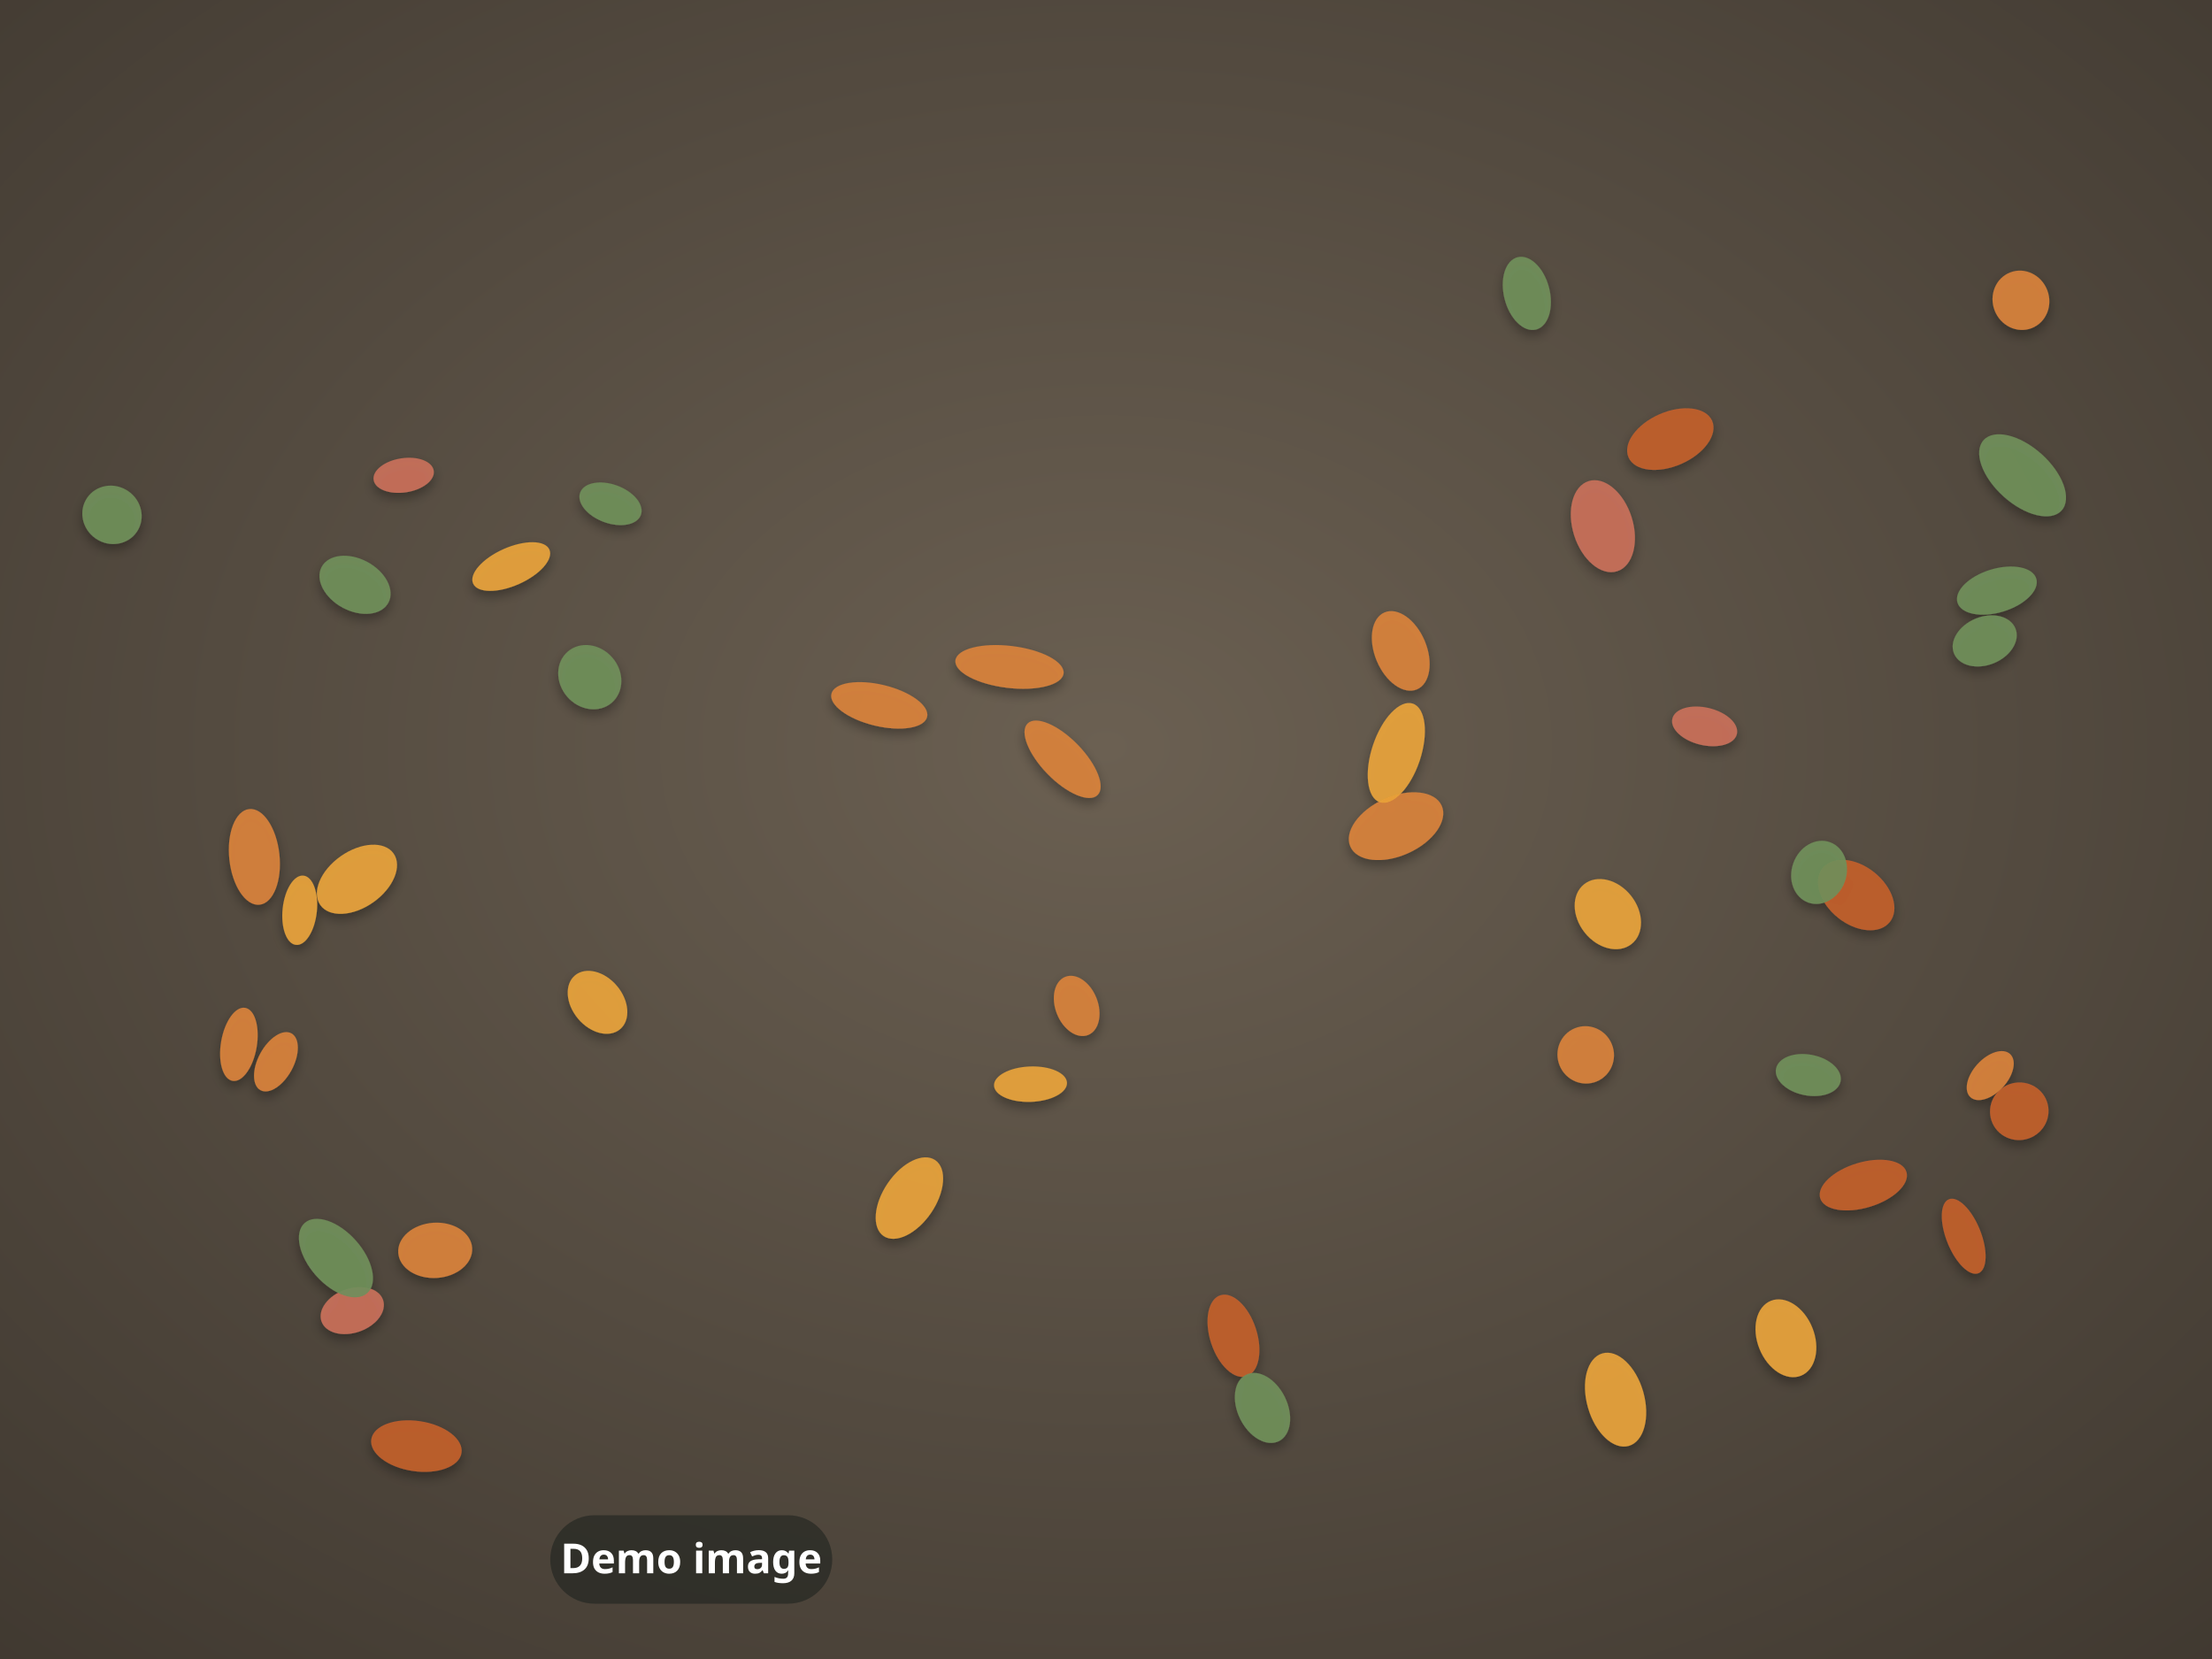
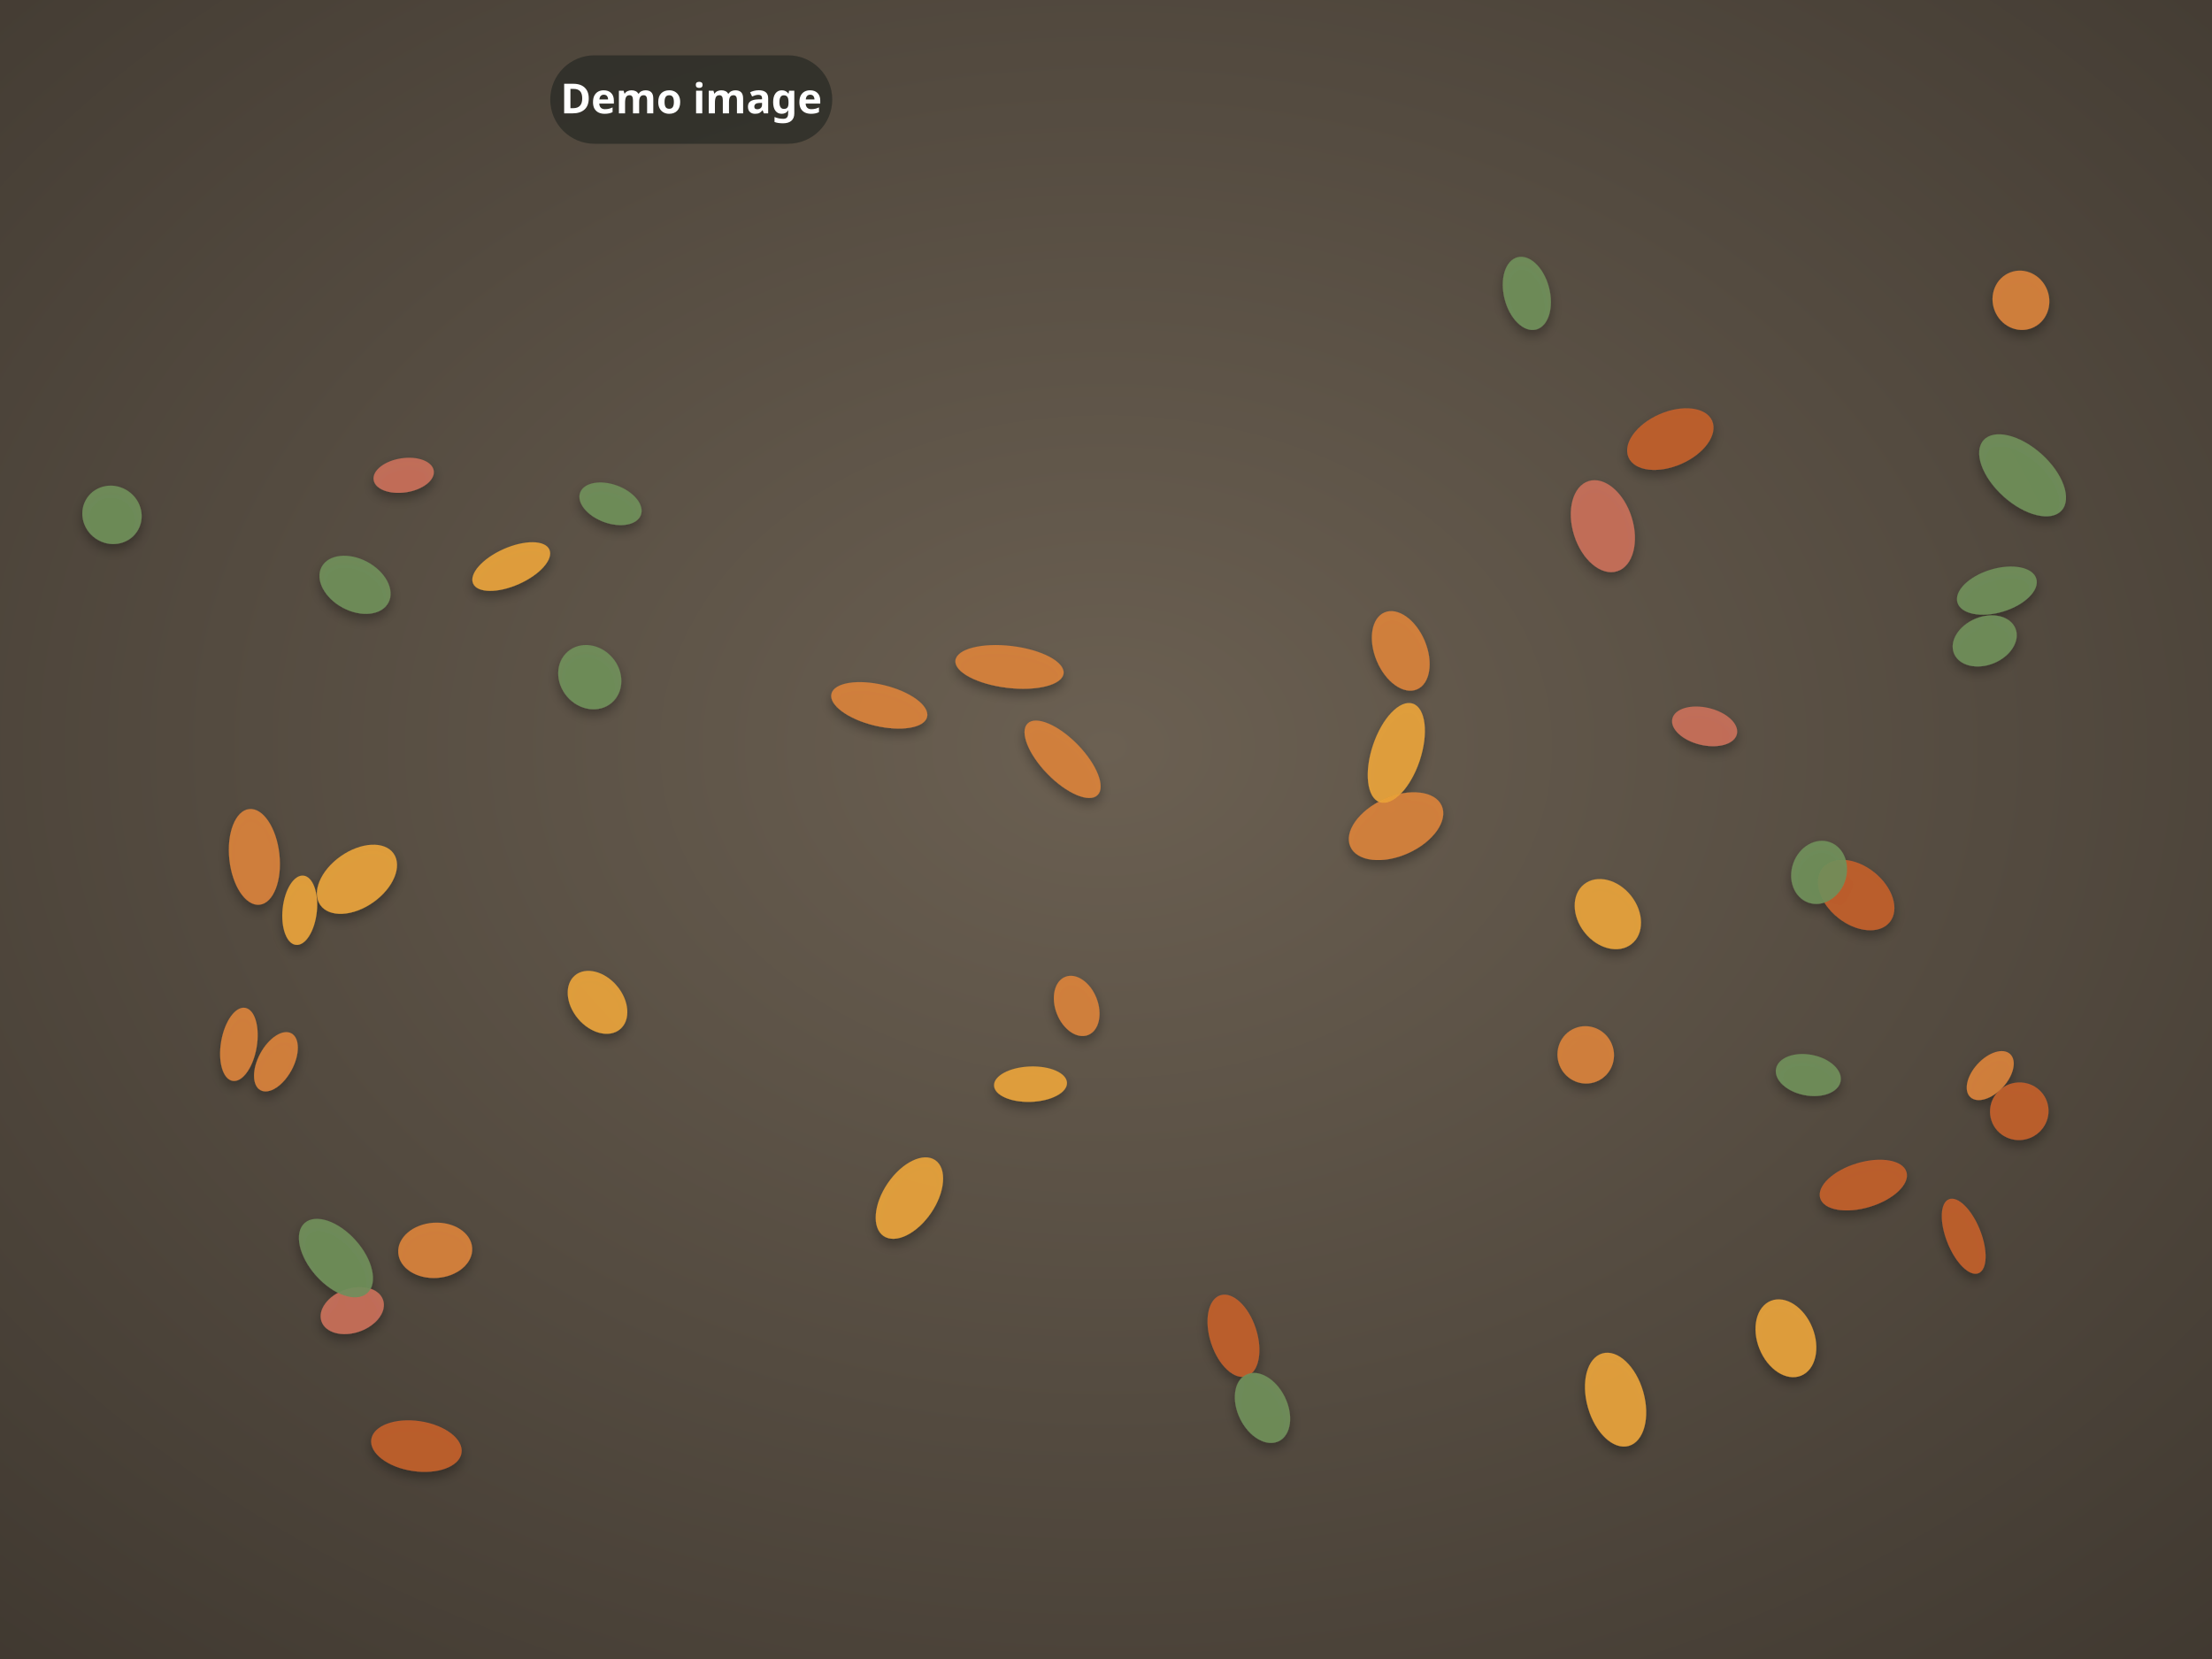
<svg xmlns="http://www.w3.org/2000/svg" viewBox="0 0 800 600" role="img" aria-label="Demo image: Flowers and plant matter">
  <defs>
    <radialGradient id="g" cx="50%" cy="45%" r="80%">
      <stop offset="0" stop-color="#6b6052" />
      <stop offset="1" stop-color="#3d362e" />
    </radialGradient>
    <filter id="s" x="-20%" y="-20%" width="140%" height="140%">
      <feDropShadow dx="0" dy="2" stdDeviation="2" flood-opacity="0.35" />
    </filter>
  </defs>
  <rect width="800" height="600" fill="url(#g)" />
  <g filter="url(#s)">
    <g transform="translate(86.4 377.7) rotate(99.8)" opacity="0.92">
      <ellipse rx="13.4" ry="6.5" fill="#d9823b" />
    </g>
    <g transform="translate(710.2 447.1) rotate(248.2)" opacity="0.92">
      <ellipse rx="14.4" ry="6.3" fill="#c2602f" />
    </g>
    <g transform="translate(604.1 158.8) rotate(156.4)" opacity="0.92">
      <ellipse rx="16.5" ry="9.8" fill="#c2602f" />
    </g>
    <g transform="translate(216.1 362.5) rotate(50)" opacity="0.92">
      <ellipse rx="12.7" ry="9.2" fill="#e8a33a" />
    </g>
    <g transform="translate(99.8 384) rotate(298.5)" opacity="0.92">
      <ellipse rx="11.7" ry="6.4" fill="#d9823b" />
    </g>
    <g transform="translate(150.6 523) rotate(8.5)" opacity="0.92">
      <ellipse rx="16.5" ry="9.1" fill="#c2602f" />
    </g>
    <g transform="translate(128.4 211.5) rotate(208.2)" opacity="0.92">
      <ellipse rx="13.7" ry="9.4" fill="#6f8f5a" />
    </g>
    <g transform="translate(616.5 262.7) rotate(193.4)" opacity="0.92">
      <ellipse rx="12" ry="6.8" fill="#c9705a" />
    </g>
    <g transform="translate(730.3 401.9) rotate(340.8)" opacity="0.92">
      <ellipse rx="10.6" ry="10.4" fill="#c2602f" />
    </g>
    <g transform="translate(584.3 506.2) rotate(254.1)" opacity="0.92">
      <ellipse rx="17.4" ry="10.4" fill="#e8a33a" />
    </g>
    <g transform="translate(318 255.1) rotate(193.6)" opacity="0.92">
      <ellipse rx="17.8" ry="7.5" fill="#d9823b" />
    </g>
    <g transform="translate(645.9 484) rotate(68)" opacity="0.92">
      <ellipse rx="14.6" ry="10.3" fill="#e8a33a" />
    </g>
    <g transform="translate(654 388.8) rotate(191)" opacity="0.92">
      <ellipse rx="11.9" ry="7.4" fill="#6f8f5a" />
    </g>
    <g transform="translate(504.9 298.8) rotate(155.8)" opacity="0.92">
      <ellipse rx="18.1" ry="10.7" fill="#d9823b" />
    </g>
    <g transform="translate(213.3 244.9) rotate(229.2)" opacity="0.92">
      <ellipse rx="12.2" ry="10.8" fill="#6f8f5a" />
    </g>
    <g transform="translate(146 171.9) rotate(171.3)" opacity="0.92">
      <ellipse rx="11" ry="6.2" fill="#c9705a" />
    </g>
    <g transform="translate(446.1 483.1) rotate(252)" opacity="0.92">
      <ellipse rx="15.4" ry="8.5" fill="#c2602f" />
    </g>
    <g transform="translate(127.4 474) rotate(340.7)" opacity="0.92">
      <ellipse rx="11.8" ry="8" fill="#c9705a" />
    </g>
    <g transform="translate(671.3 323.7) rotate(38.7)" opacity="0.92">
      <ellipse rx="15.6" ry="10.5" fill="#c2602f" />
    </g>
    <g transform="translate(220.8 182.2) rotate(20.2)" opacity="0.92">
      <ellipse rx="11.7" ry="7" fill="#6f8f5a" />
    </g>
    <g transform="translate(717.8 231.8) rotate(157.9)" opacity="0.92">
      <ellipse rx="12" ry="8.7" fill="#6f8f5a" />
    </g>
    <g transform="translate(121.5 455) rotate(228.2)" opacity="0.92">
      <ellipse rx="17" ry="9.6" fill="#6f8f5a" />
    </g>
    <g transform="translate(365.1 241.2) rotate(6.9)" opacity="0.92">
      <ellipse rx="19.7" ry="7.6" fill="#d9823b" />
    </g>
    <g transform="translate(372.7 392.1) rotate(177.8)" opacity="0.92">
      <ellipse rx="13.2" ry="6.4" fill="#e8a33a" />
    </g>
    <g transform="translate(657.9 315.5) rotate(109.7)" opacity="0.92">
      <ellipse rx="11.6" ry="9.9" fill="#6f8f5a" />
    </g>
    <g transform="translate(389.4 363.8) rotate(248.7)" opacity="0.92">
      <ellipse rx="11.3" ry="7.7" fill="#d9823b" />
    </g>
    <g transform="translate(108.4 329.2) rotate(96.2)" opacity="0.92">
      <ellipse rx="12.6" ry="6.2" fill="#e8a33a" />
    </g>
    <g transform="translate(722.2 213.6) rotate(163.1)" opacity="0.92">
      <ellipse rx="14.9" ry="7.9" fill="#6f8f5a" />
    </g>
    <g transform="translate(579.7 190.3) rotate(72.4)" opacity="0.92">
      <ellipse rx="17.1" ry="10.9" fill="#c9705a" />
    </g>
    <g transform="translate(328.9 433.3) rotate(304.2)" opacity="0.92">
      <ellipse rx="16.6" ry="9.5" fill="#e8a33a" />
    </g>
    <g transform="translate(384.3 274.6) rotate(225.7)" opacity="0.92">
      <ellipse rx="18.1" ry="7.6" fill="#d9823b" />
    </g>
    <g transform="translate(673.9 428.6) rotate(163.1)" opacity="0.92">
      <ellipse rx="16.3" ry="8.2" fill="#c2602f" />
    </g>
    <g transform="translate(552.2 106.1) rotate(75.6)" opacity="0.92">
      <ellipse rx="13.5" ry="8.3" fill="#6f8f5a" />
    </g>
    <g transform="translate(581.5 330.6) rotate(231.5)" opacity="0.92">
      <ellipse rx="13.8" ry="10.7" fill="#e8a33a" />
    </g>
    <g transform="translate(719.8 389) rotate(312.6)" opacity="0.92">
      <ellipse rx="10.6" ry="6.2" fill="#d9823b" />
    </g>
    <g transform="translate(506.6 235.4) rotate(67.2)" opacity="0.92">
      <ellipse rx="15.1" ry="9.4" fill="#d9823b" />
    </g>
    <g transform="translate(157.4 452.2) rotate(176.3)" opacity="0.92">
      <ellipse rx="13.4" ry="10" fill="#d9823b" />
    </g>
    <g transform="translate(505 272.3) rotate(108.5)" opacity="0.92">
      <ellipse rx="18.8" ry="8.9" fill="#e8a33a" />
    </g>
    <g transform="translate(184.9 204.9) rotate(336)" opacity="0.92">
      <ellipse rx="15.1" ry="6.9" fill="#e8a33a" />
    </g>
    <g transform="translate(129.1 318) rotate(144.9)" opacity="0.92">
      <ellipse rx="16.2" ry="10.2" fill="#e8a33a" />
    </g>
    <g transform="translate(92 309.9) rotate(83.8)" opacity="0.92">
      <ellipse rx="17.4" ry="9.1" fill="#d9823b" />
    </g>
    <g transform="translate(731.5 171.9) rotate(42)" opacity="0.92">
      <ellipse rx="19" ry="10.3" fill="#6f8f5a" />
    </g>
    <g transform="translate(456.6 509.2) rotate(63.8)" opacity="0.92">
      <ellipse rx="13.4" ry="9" fill="#6f8f5a" />
    </g>
    <g transform="translate(40.5 186.2) rotate(124.7)" opacity="0.92">
      <ellipse rx="10.4" ry="10.9" fill="#6f8f5a" />
    </g>
    <g transform="translate(573.5 381.5) rotate(247.8)" opacity="0.92">
      <ellipse rx="10.4" ry="10.2" fill="#d9823b" />
    </g>
    <g transform="translate(730.9 108.6) rotate(159.1)" opacity="0.92">
      <ellipse rx="10.2" ry="10.8" fill="#d9823b" />
    </g>
  </g>
  <g font-family="'DM Sans', system-ui, sans-serif">
-     <rect x="199" y="548" width="102" height="32" rx="16" fill="#1b1f1c" fill-opacity="0.55" />
-     <text x="250" y="569" text-anchor="middle" font-size="15" font-weight="600" fill="#ffffff">Demo image</text>
+     <rect x="199" y="20" width="102" height="32" rx="16" fill="#1b1f1c" fill-opacity="0.55" />
+     <text x="250" y="41" text-anchor="middle" font-size="15" font-weight="600" fill="#ffffff">Demo image</text>
  </g>
</svg>
